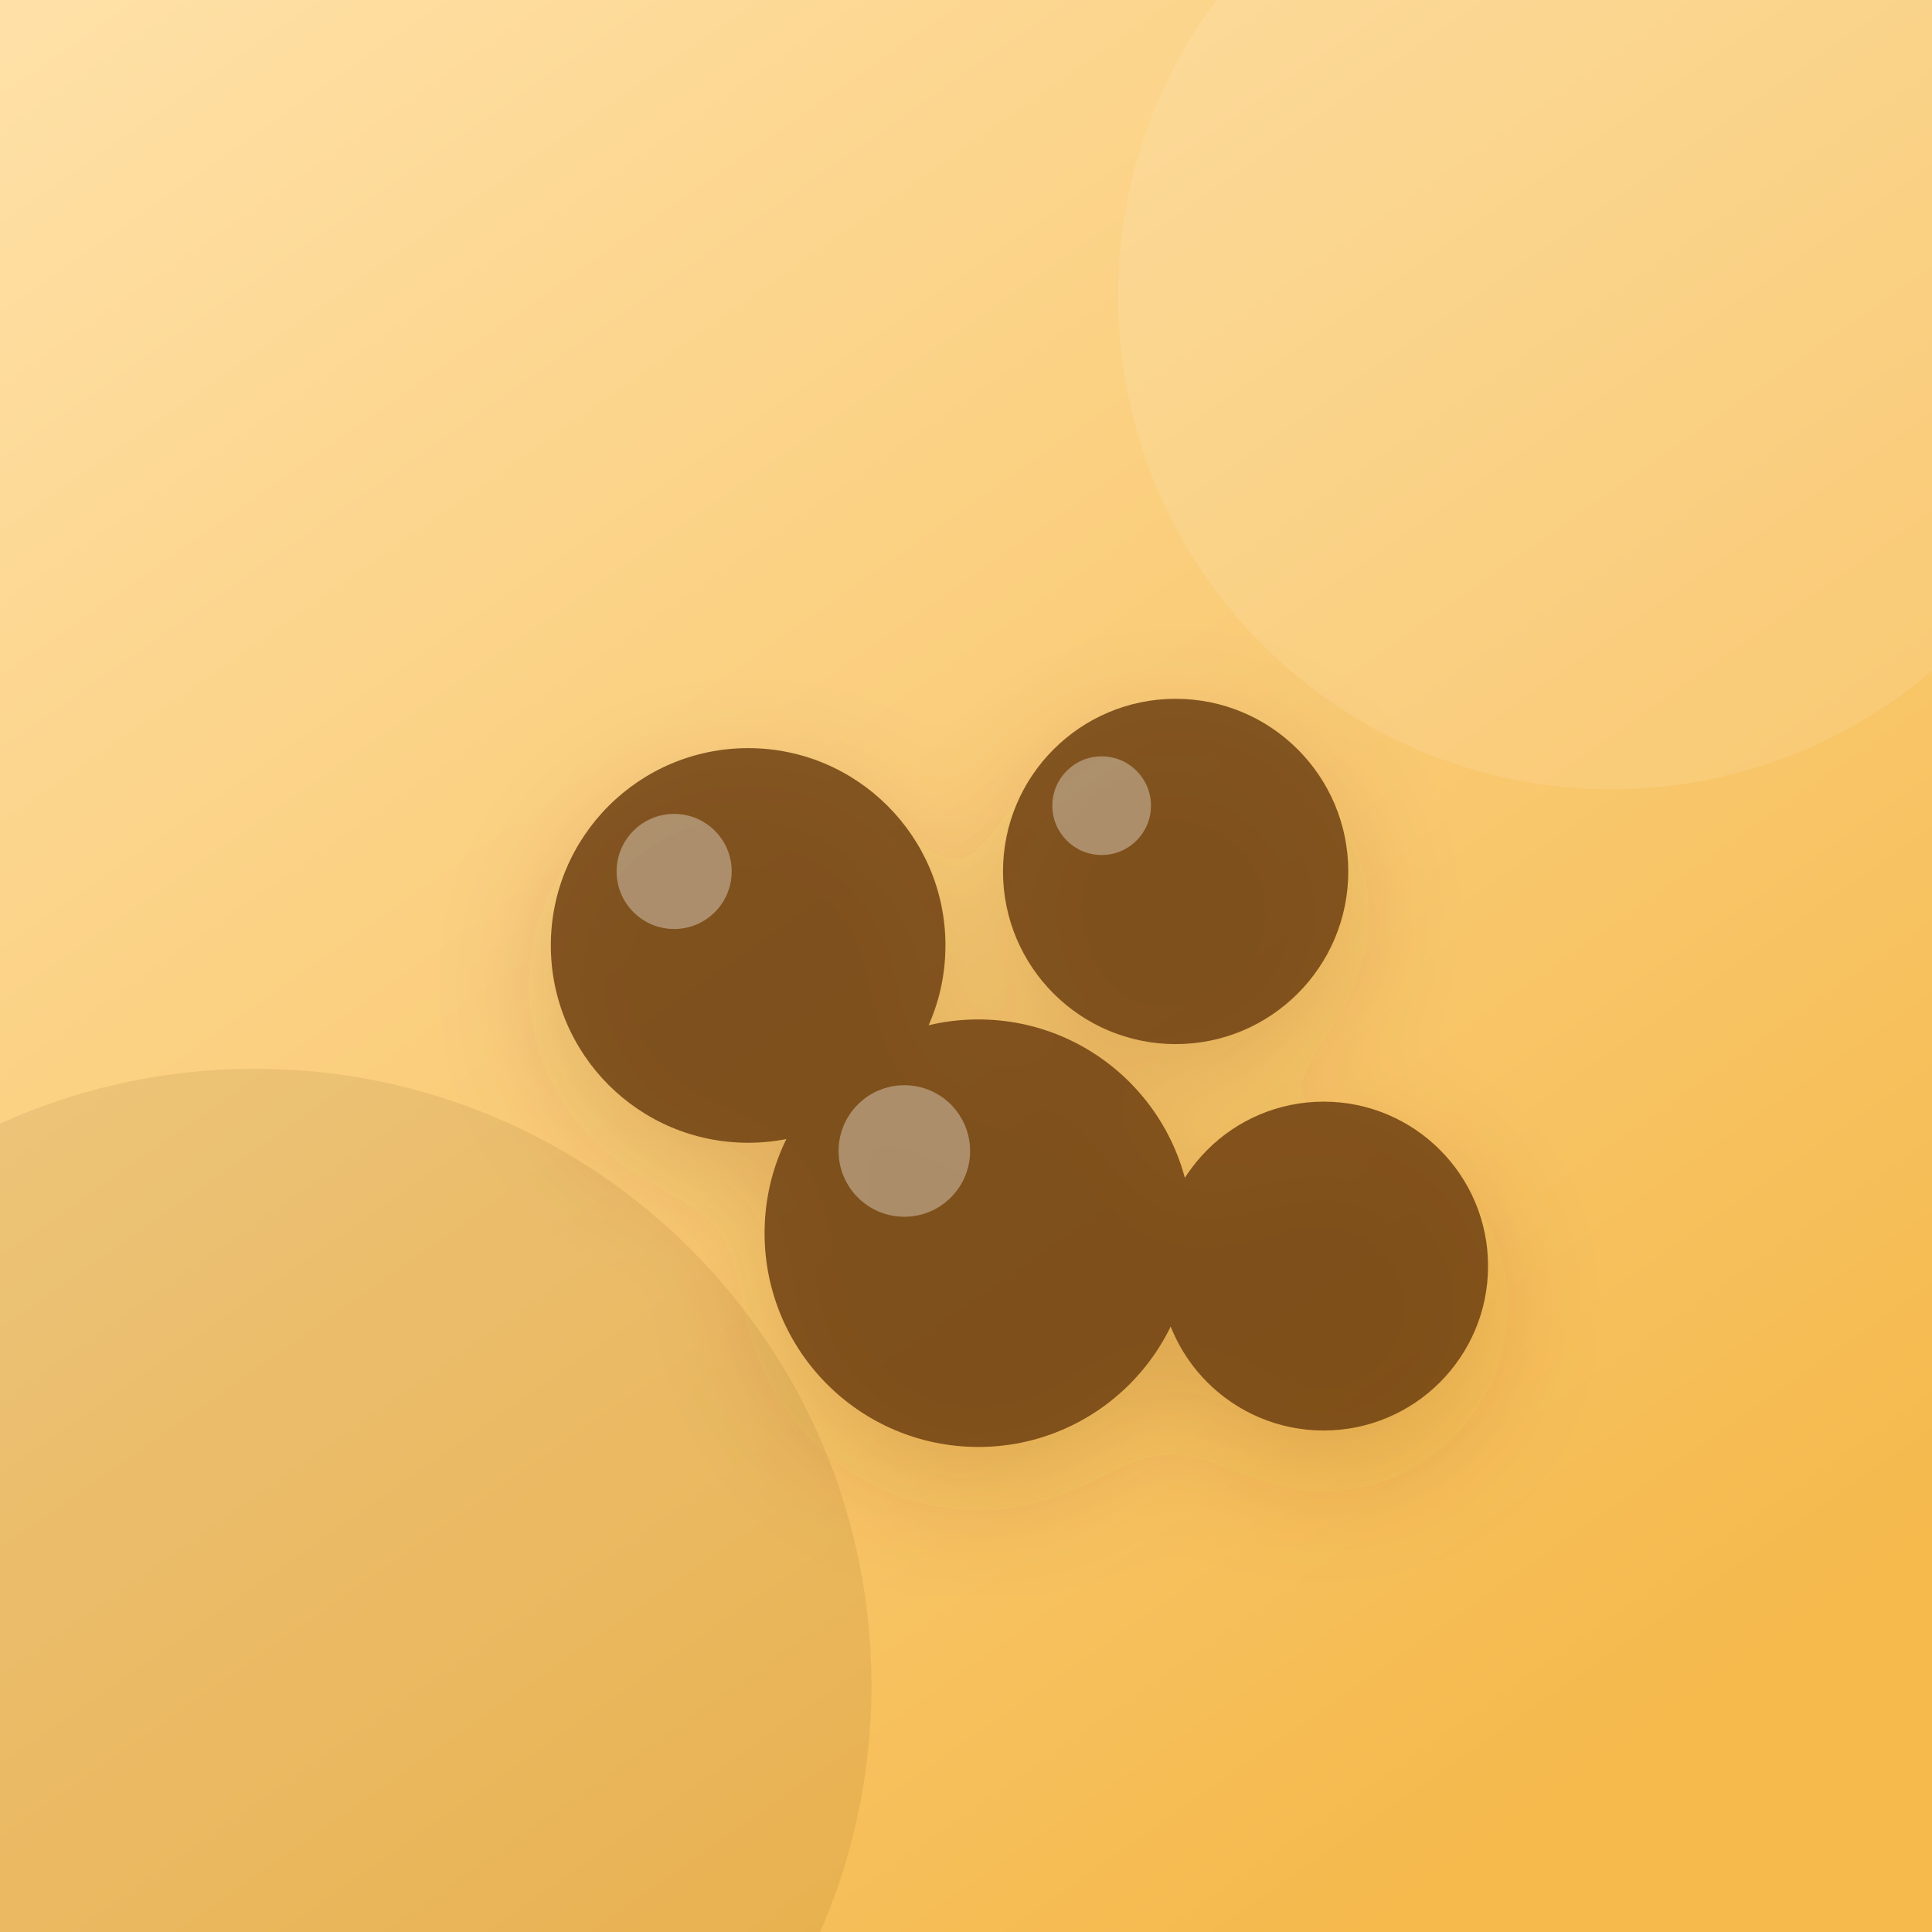
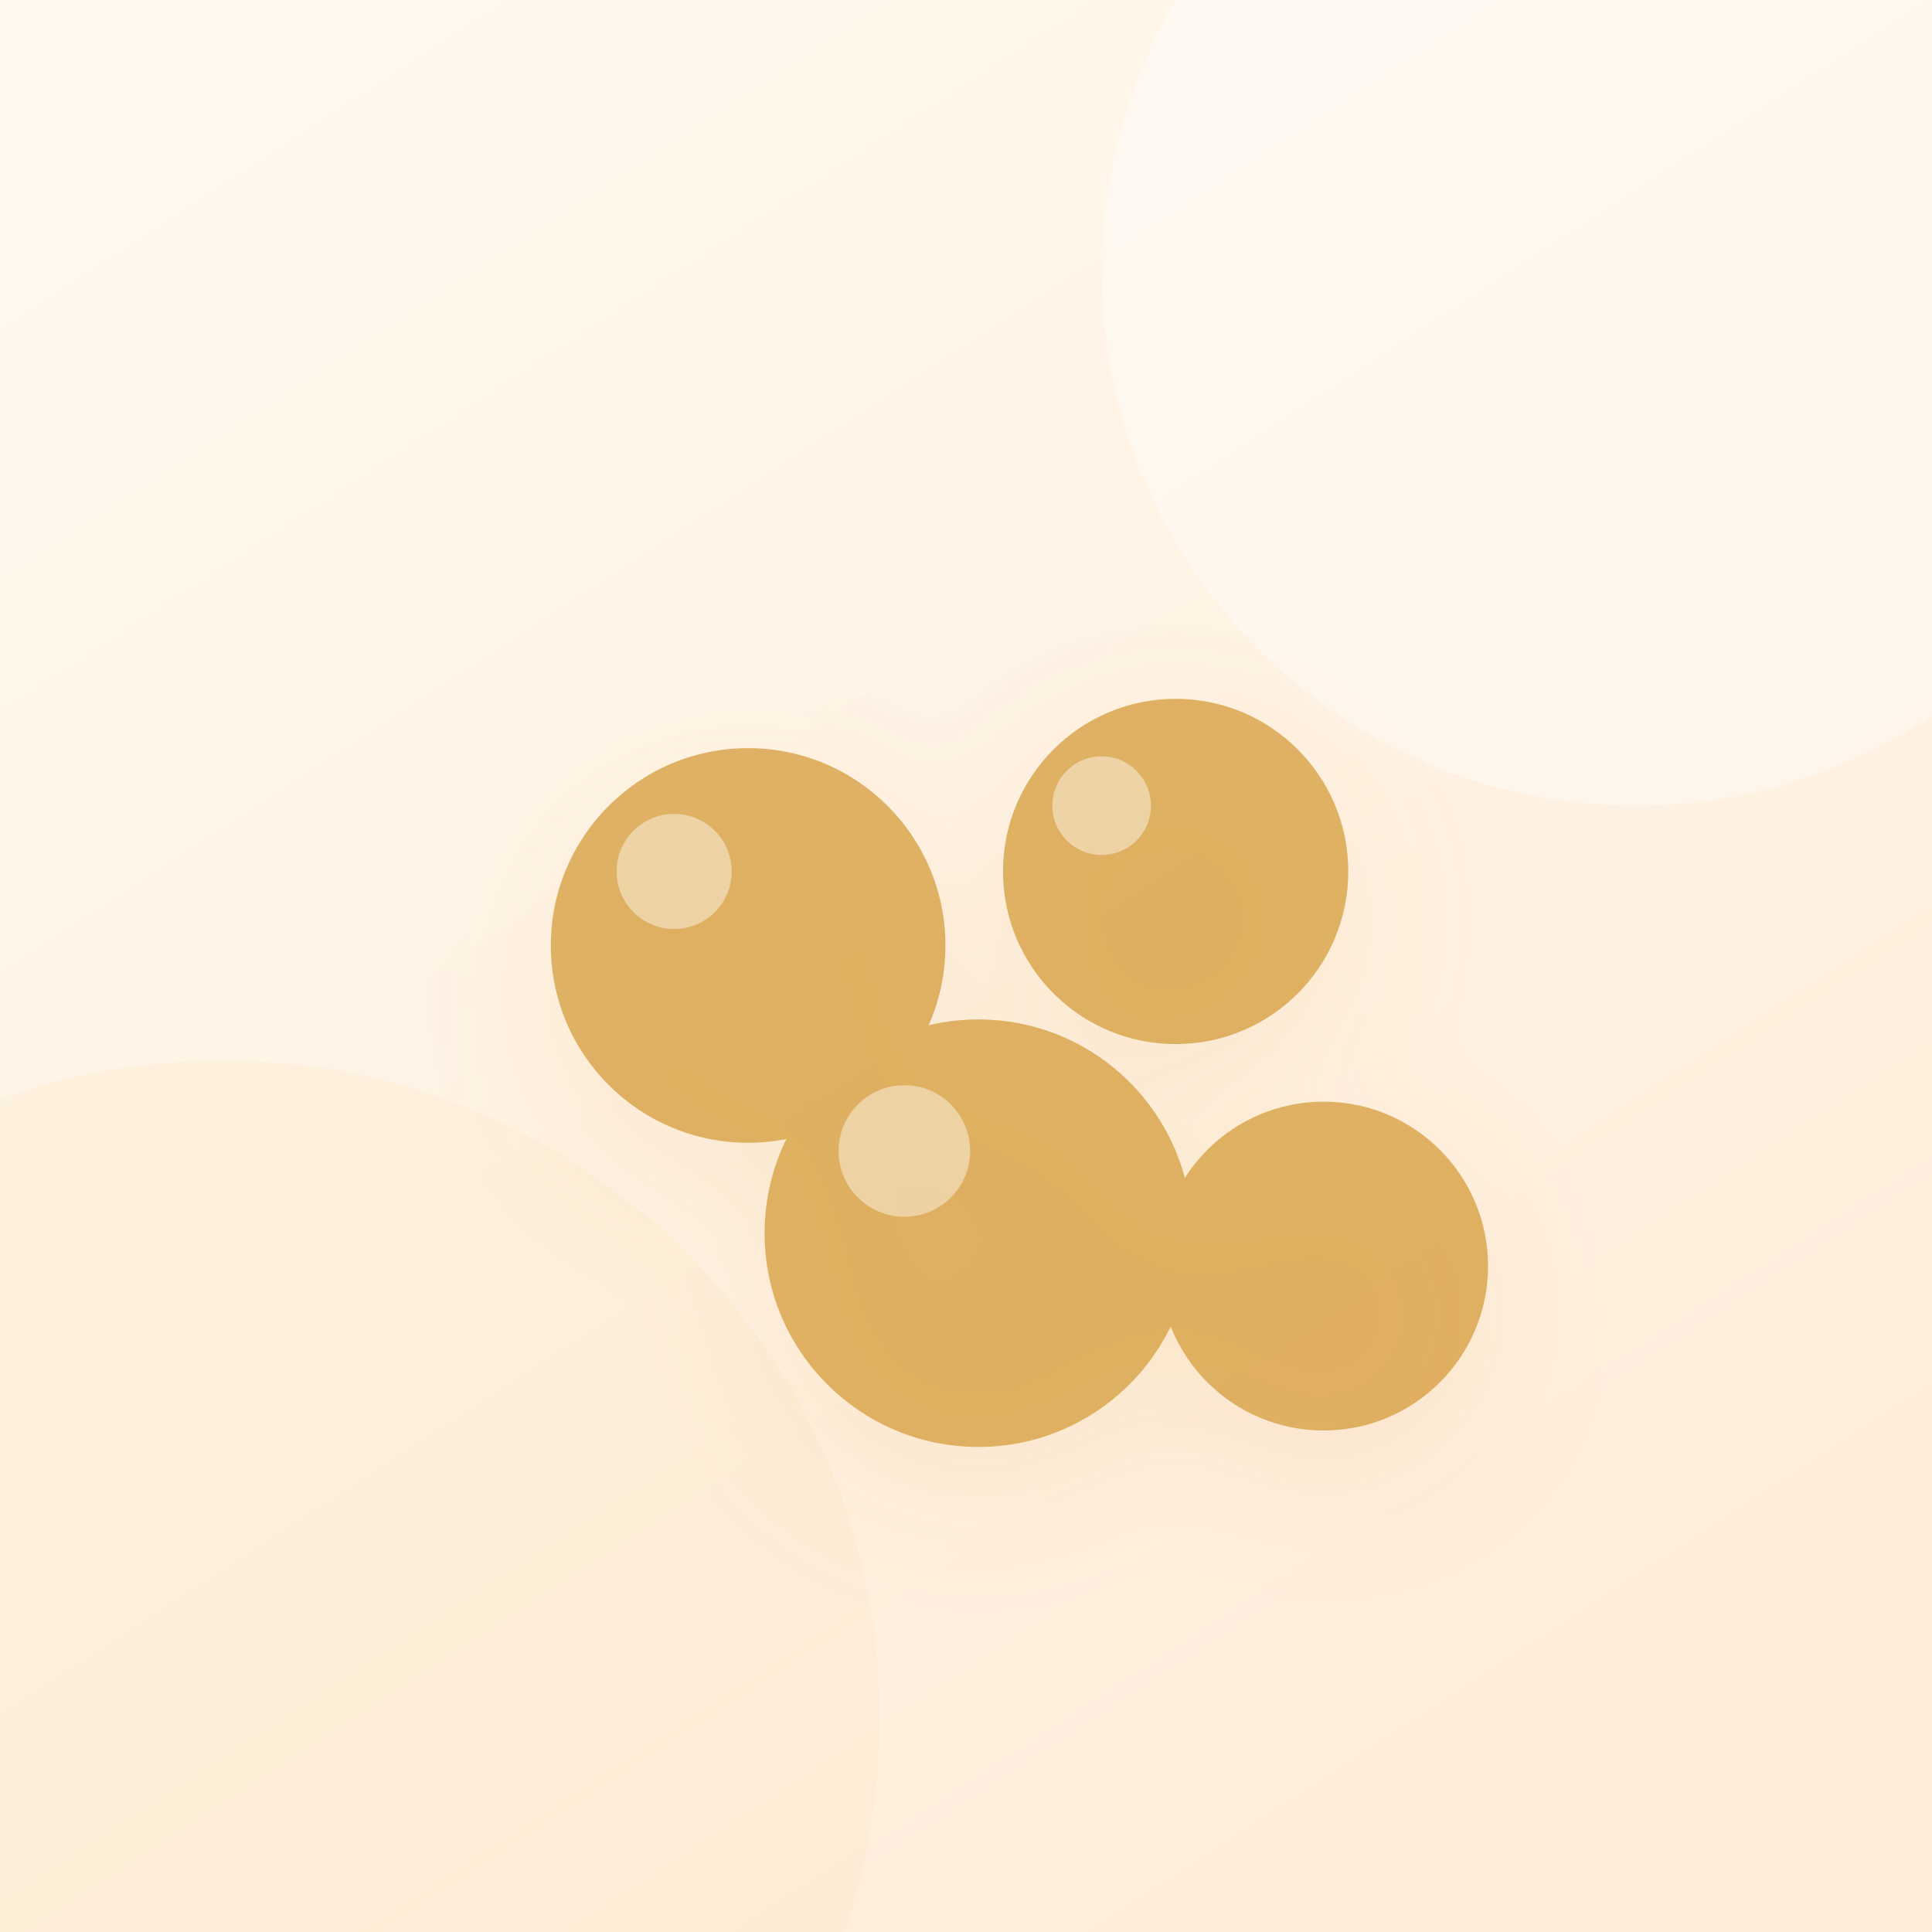
<svg xmlns="http://www.w3.org/2000/svg" viewBox="0 0 470 470" width="470" height="470" role="img">
  <defs>
-     <linearGradient id="gpuff" x1="0" y1="0" x2="0.7" y2="1">
-       <stop offset="0%" stop-color="#FFE1A8" />
-       <stop offset="100%" stop-color="#F5B94C" />
+     <linearGradient id="gpuff" x1="0" y1="0" x2="0.65" y2="1">
+       <stop offset="0%" stop-color="#fff9ef" />
+       <stop offset="100%" stop-color="#ffedda" />
    </linearGradient>
-     <filter id="spuff" x="-20%" y="-20%" width="140%" height="140%">
-       <feDropShadow dx="0" dy="10" stdDeviation="14" flood-color="#6B3A0A" flood-opacity="0.22" />
+     <filter id="spuff" x="-25%" y="-25%" width="150%" height="150%">
+       <feDropShadow dx="0" dy="12" stdDeviation="16" flood-color="#d9a44a" flood-opacity="0.16" />
    </filter>
  </defs>
  <rect width="470" height="470" fill="url(#gpuff)" />
-   <circle cx="392" cy="72" r="120" fill="#FFFFFF" opacity="0.10" />
-   <circle cx="62" cy="410" r="150" fill="#6B3A0A" opacity="0.10" />
+   <circle cx="398" cy="66" r="130" fill="#ffffff" opacity="0.34" />
+   <circle cx="54" cy="418" r="160" fill="#d9a44a" opacity="0.05" />
  <g filter="url(#spuff)">
-     <g fill="#6B3A0A" opacity="0.82">
+     <g fill="#d9a44a" opacity="0.82">
      <circle cx="182" cy="230" r="48" />
      <circle cx="286" cy="212" r="42" />
      <circle cx="238" cy="300" r="52" />
      <circle cx="322" cy="308" r="40" />
    </g>
-     <g fill="#FFFFFF" opacity="0.35">
+     <g fill="#ffffff" opacity="0.42">
      <circle cx="164" cy="212" r="14" />
      <circle cx="268" cy="196" r="12" />
      <circle cx="220" cy="280" r="16" />
    </g>
  </g>
</svg>
